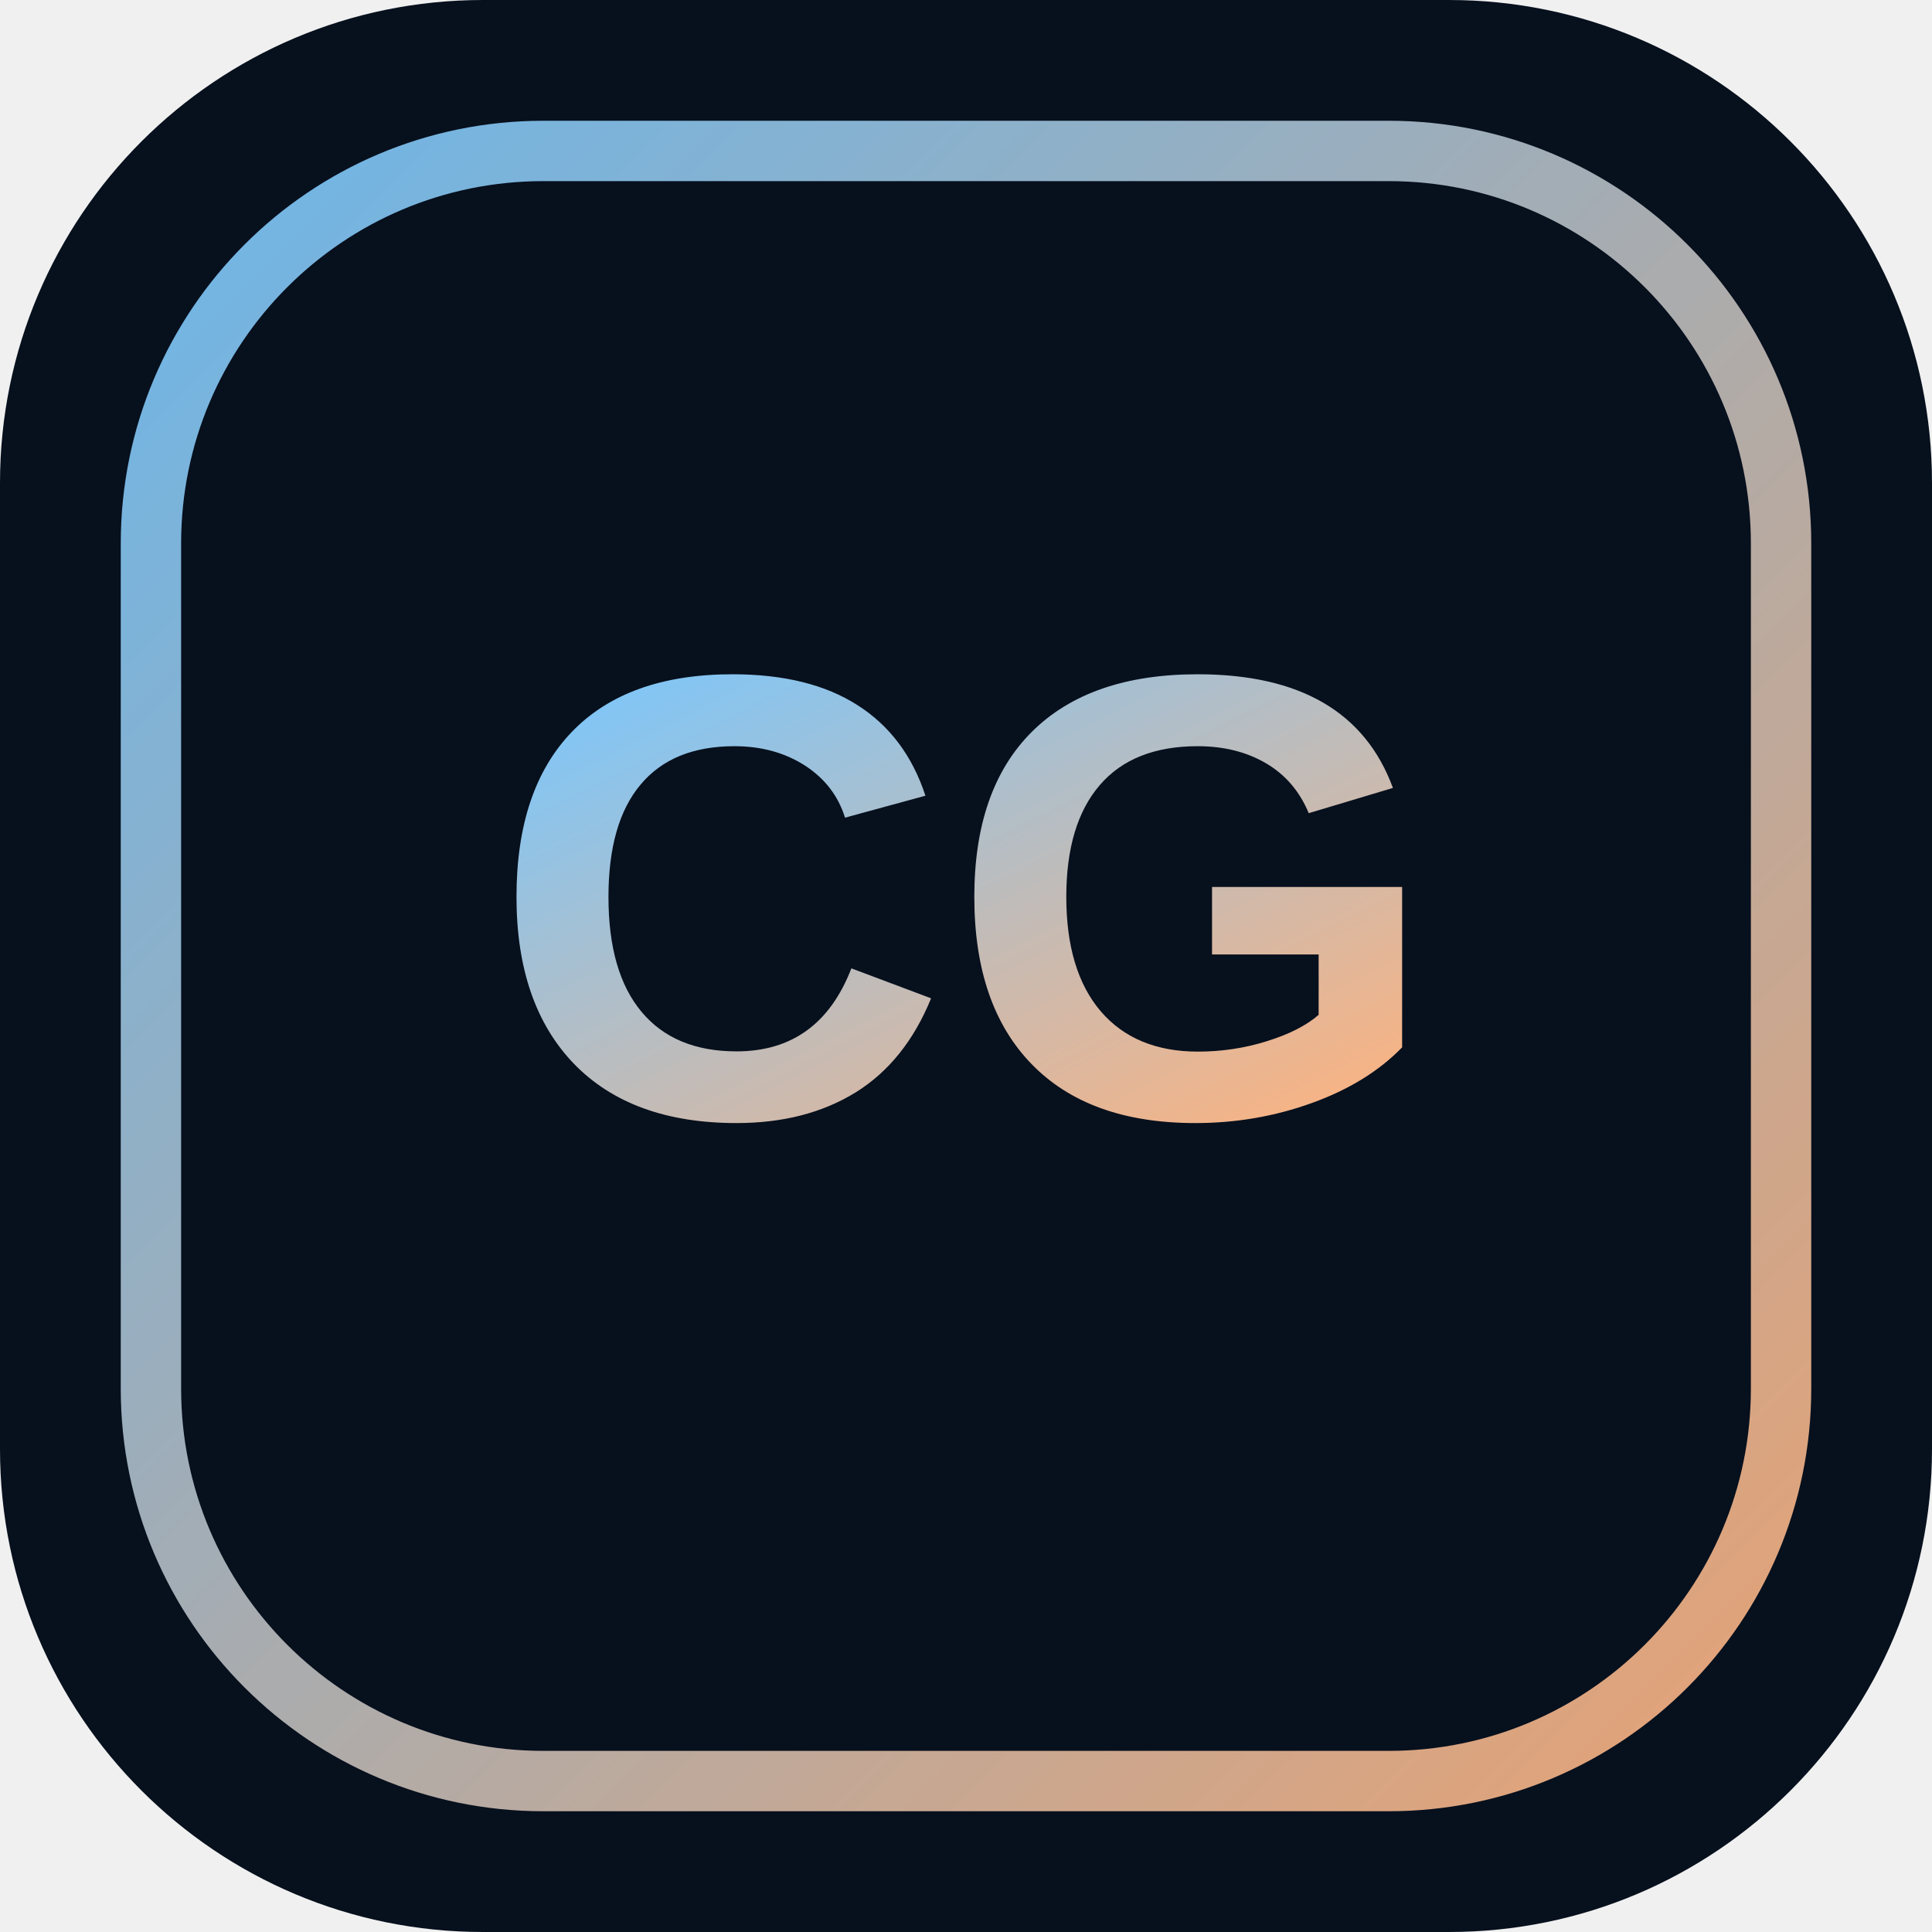
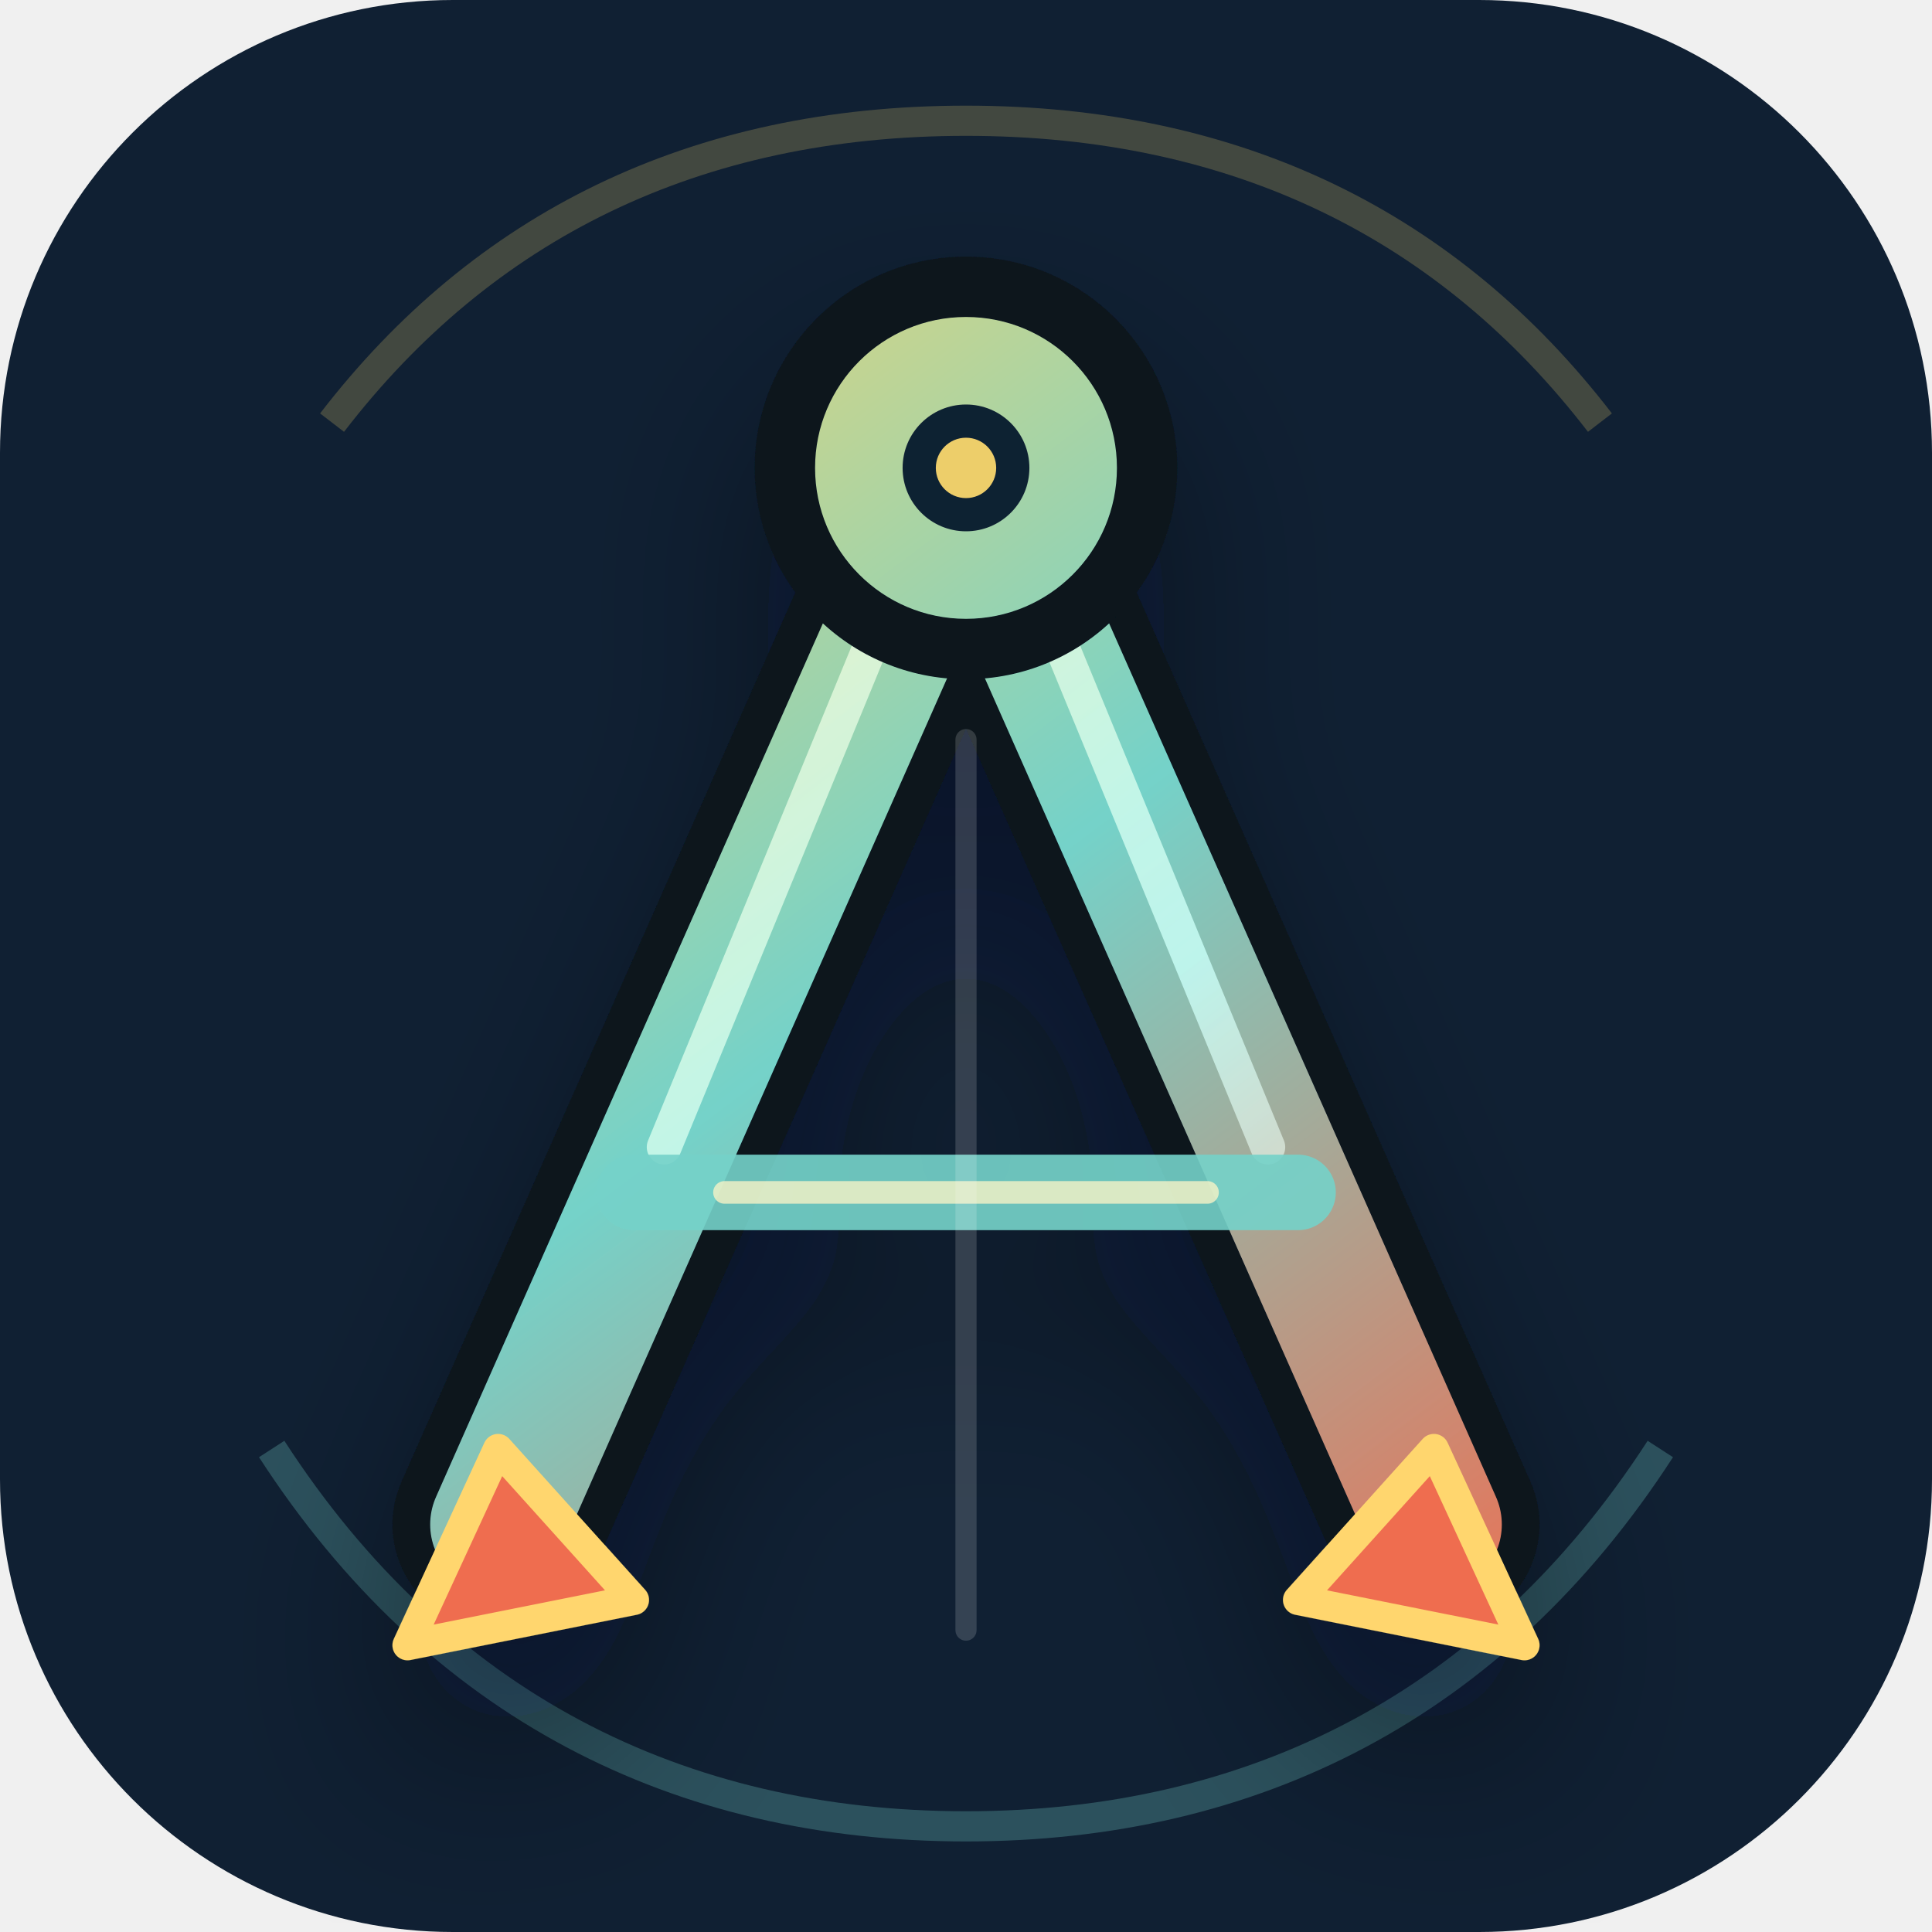
- <svg xmlns="http://www.w3.org/2000/svg" viewBox="0 0 128 128" role="img" aria-label="CG monogram">
+ <svg xmlns="http://www.w3.org/2000/svg" width="128" height="128" viewBox="0 0 128 128" role="img" aria-label="Open compass personal mark">
  <defs>
-     <linearGradient id="bg" x1="0%" y1="0%" x2="100%" y2="100%">
-       <stop offset="0%" stop-color="#77c7ff" />
-       <stop offset="100%" stop-color="#ffb27d" />
+     <linearGradient id="metal" x1="28" y1="16" x2="100" y2="112" gradientUnits="userSpaceOnUse">
+       <stop offset="0" stop-color="#f8d66d" />
+       <stop offset="0.48" stop-color="#74d2c9" />
+       <stop offset="1" stop-color="#ef6d50" />
    </linearGradient>
+     <linearGradient id="edge" x1="34" y1="30" x2="94" y2="108" gradientUnits="userSpaceOnUse">
+       <stop offset="0" stop-color="#fff5c7" />
+       <stop offset="0.55" stop-color="#c8fff8" />
+       <stop offset="1" stop-color="#ffad96" />
+     </linearGradient>
+     <filter id="shadow" x="-20%" y="-20%" width="140%" height="140%">
+       <feDropShadow dx="0" dy="7" stdDeviation="6" flood-color="#050d18" flood-opacity="0.38" />
+     </filter>
  </defs>
-   <rect width="128" height="128" rx="32" fill="#07101d" />
-   <rect x="10" y="10" width="108" height="108" rx="26" fill="none" stroke="url(#bg)" stroke-width="4" opacity="0.9" />
-   <text x="64" y="74" text-anchor="middle" font-family="Arial, sans-serif" font-size="42" font-weight="700" fill="url(#bg)">
-     CG
-   </text>
+   <rect width="128" height="128" rx="30" fill="#102033" />
+   <path d="M18 96C29 113 45 121 64 121C83 121 99 113 110 96" fill="none" stroke="#74d2c9" stroke-width="2" opacity="0.28" />
+   <path d="M22 28C32 15 46 8 64 8C82 8 96 15 106 28" fill="none" stroke="#f8d66d" stroke-width="2" opacity="0.22" />
+   <g filter="url(#shadow)">
+     <path d="M64 31L33 101" fill="none" stroke="#07131f" stroke-width="14" stroke-linecap="round" />
+     <path d="M64 31L95 101" fill="none" stroke="#07131f" stroke-width="14" stroke-linecap="round" />
+     <path d="M64 31L33 101" fill="none" stroke="url(#metal)" stroke-width="9" stroke-linecap="round" />
+     <path d="M64 31L95 101" fill="none" stroke="url(#metal)" stroke-width="9" stroke-linecap="round" />
+     <path d="M58 42L44 76" fill="none" stroke="url(#edge)" stroke-width="2.3" stroke-linecap="round" opacity="0.82" />
+     <path d="M70 42L84 76" fill="none" stroke="url(#edge)" stroke-width="2.3" stroke-linecap="round" opacity="0.82" />
+     <path d="M42 79H86" fill="none" stroke="#74d2c9" stroke-width="5" stroke-linecap="round" opacity="0.9" />
+     <path d="M48 79H80" fill="none" stroke="#fff5c7" stroke-width="1.5" stroke-linecap="round" opacity="0.75" />
+     <path d="M27 109L33 96L42 106Z" fill="#ef6d50" stroke="#ffd66e" stroke-width="2" stroke-linejoin="round" />
+     <path d="M101 109L95 96L86 106Z" fill="#ef6d50" stroke="#ffd66e" stroke-width="2" stroke-linejoin="round" />
+     <circle cx="64" cy="31" r="14" fill="#07131f" />
+     <circle cx="64" cy="31" r="10" fill="url(#metal)" />
+     <circle cx="64" cy="31" r="4.2" fill="#102033" />
+     <circle cx="64" cy="31" r="2" fill="#f8d66d" opacity="0.95" />
+   </g>
+   <path d="M64 49V108" fill="none" stroke="#ffffff" stroke-width="1.4" stroke-linecap="round" opacity="0.16" />
</svg>
